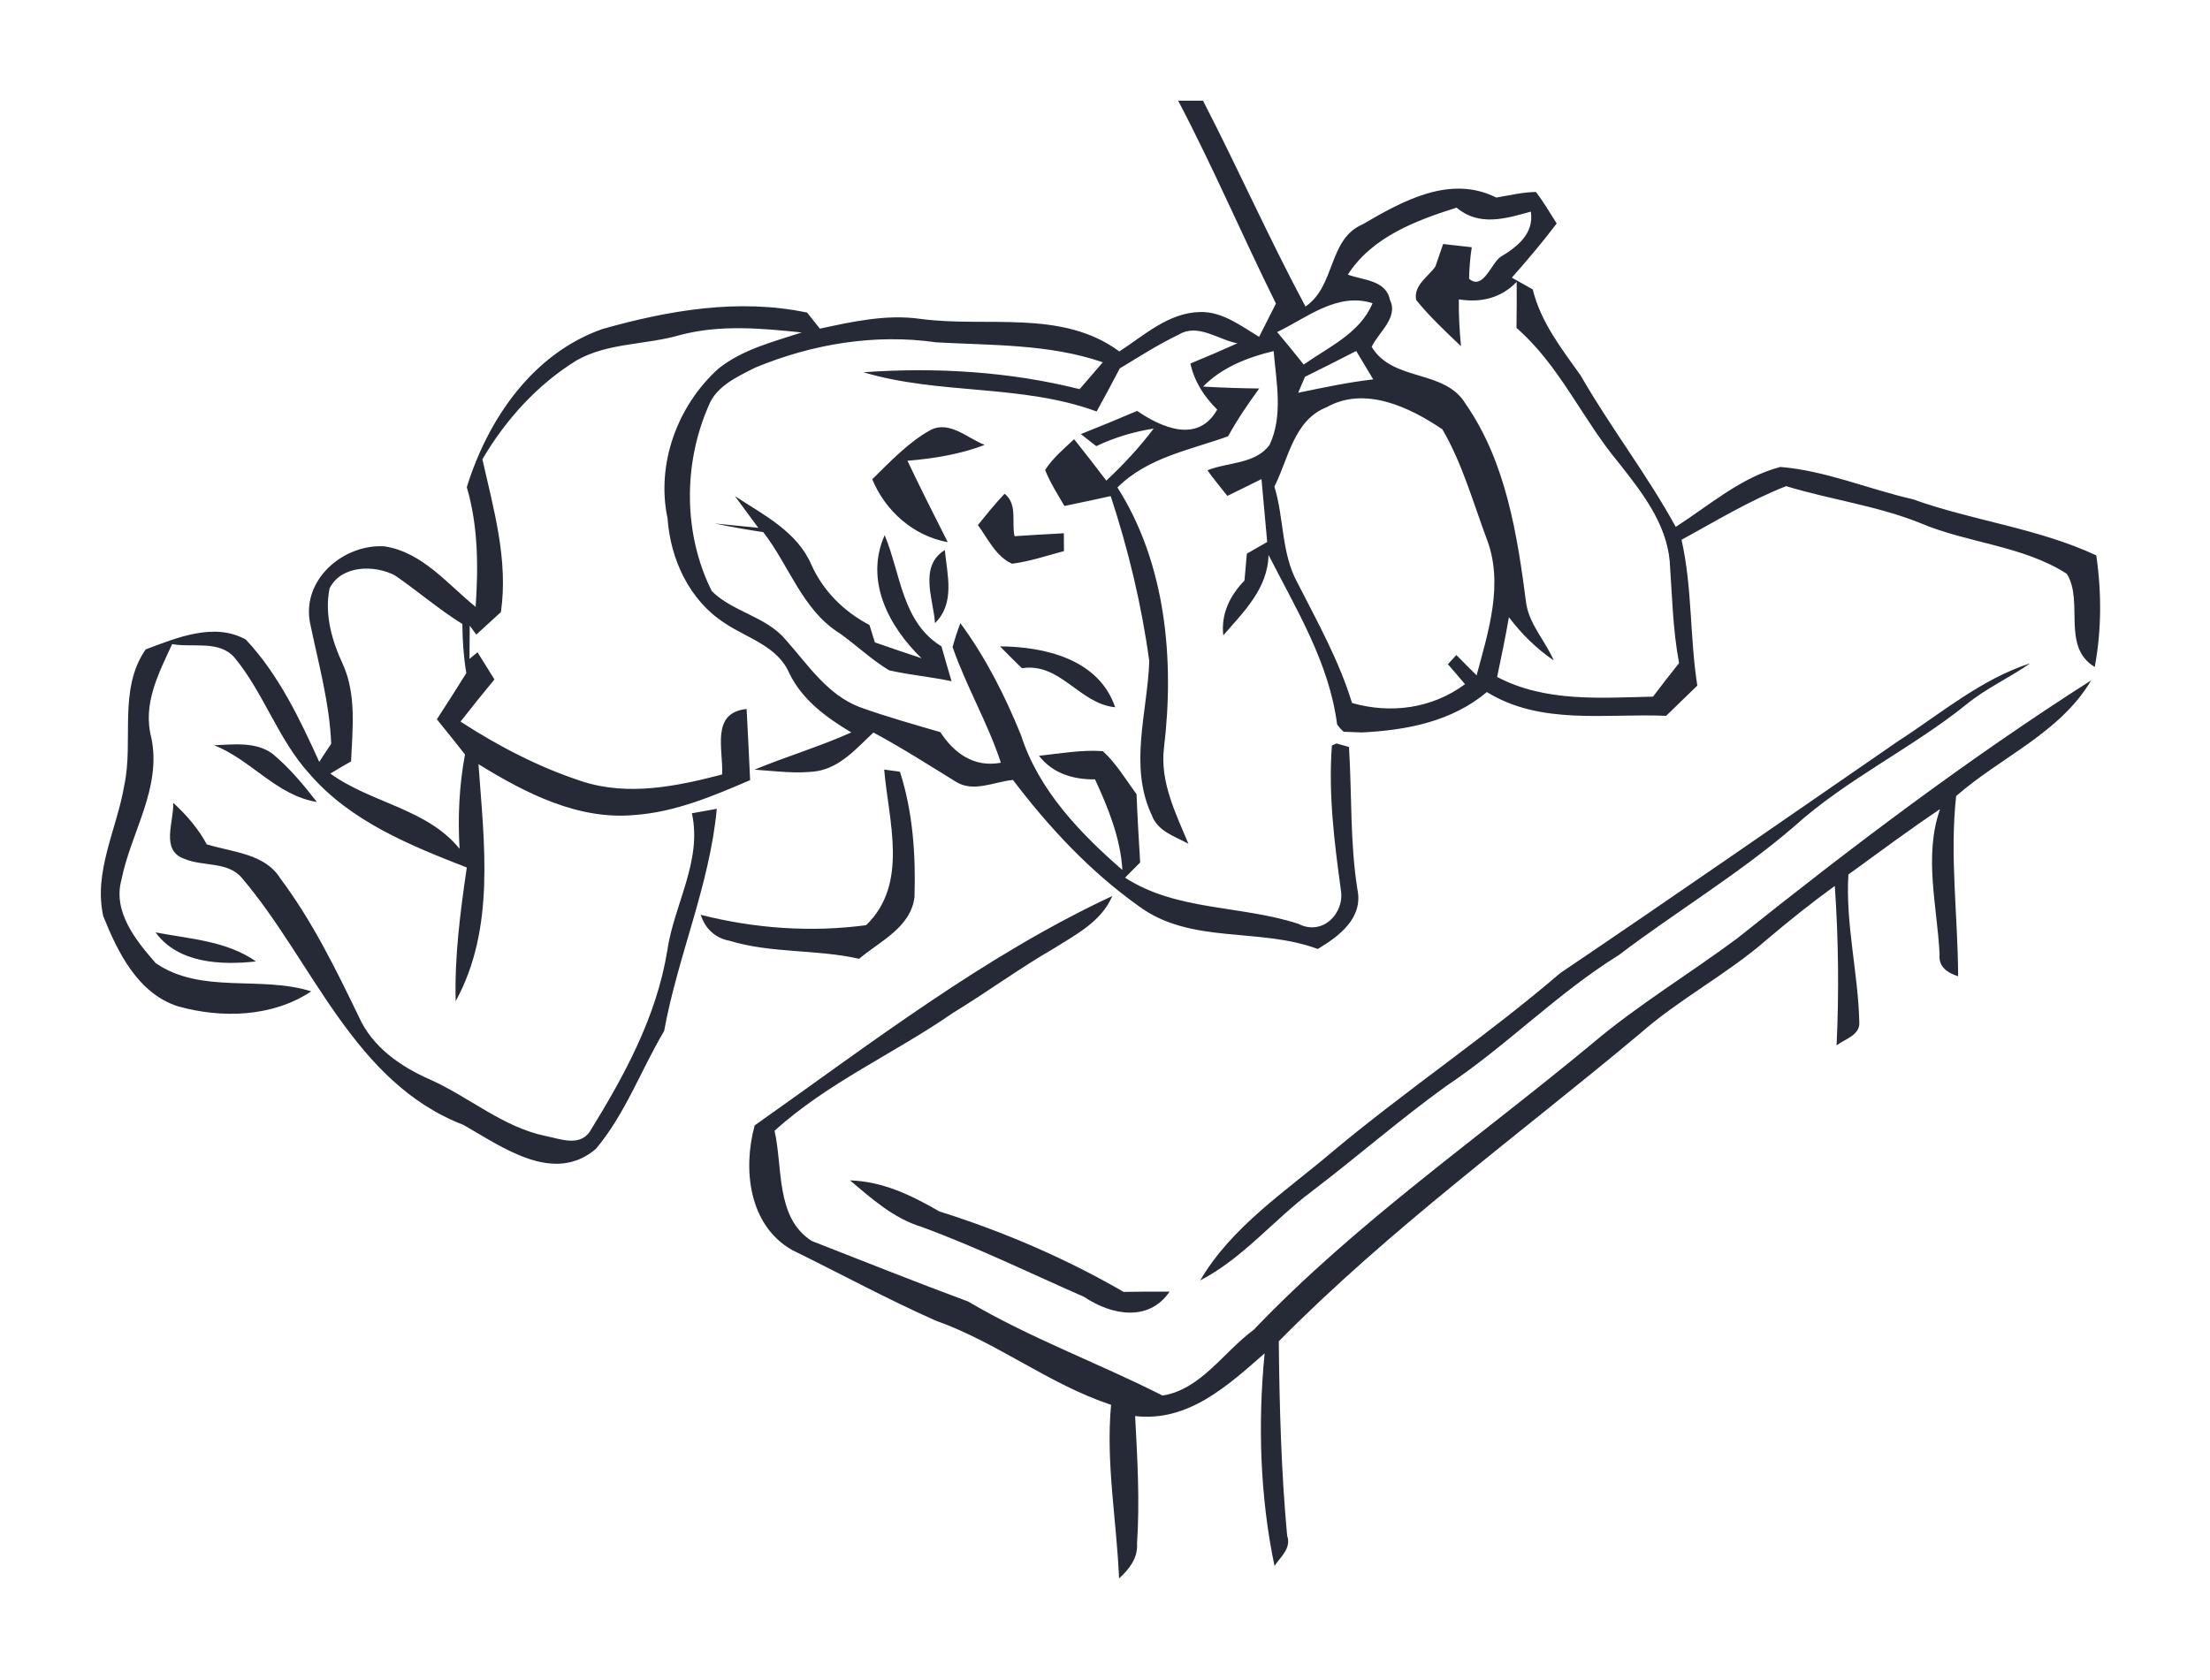
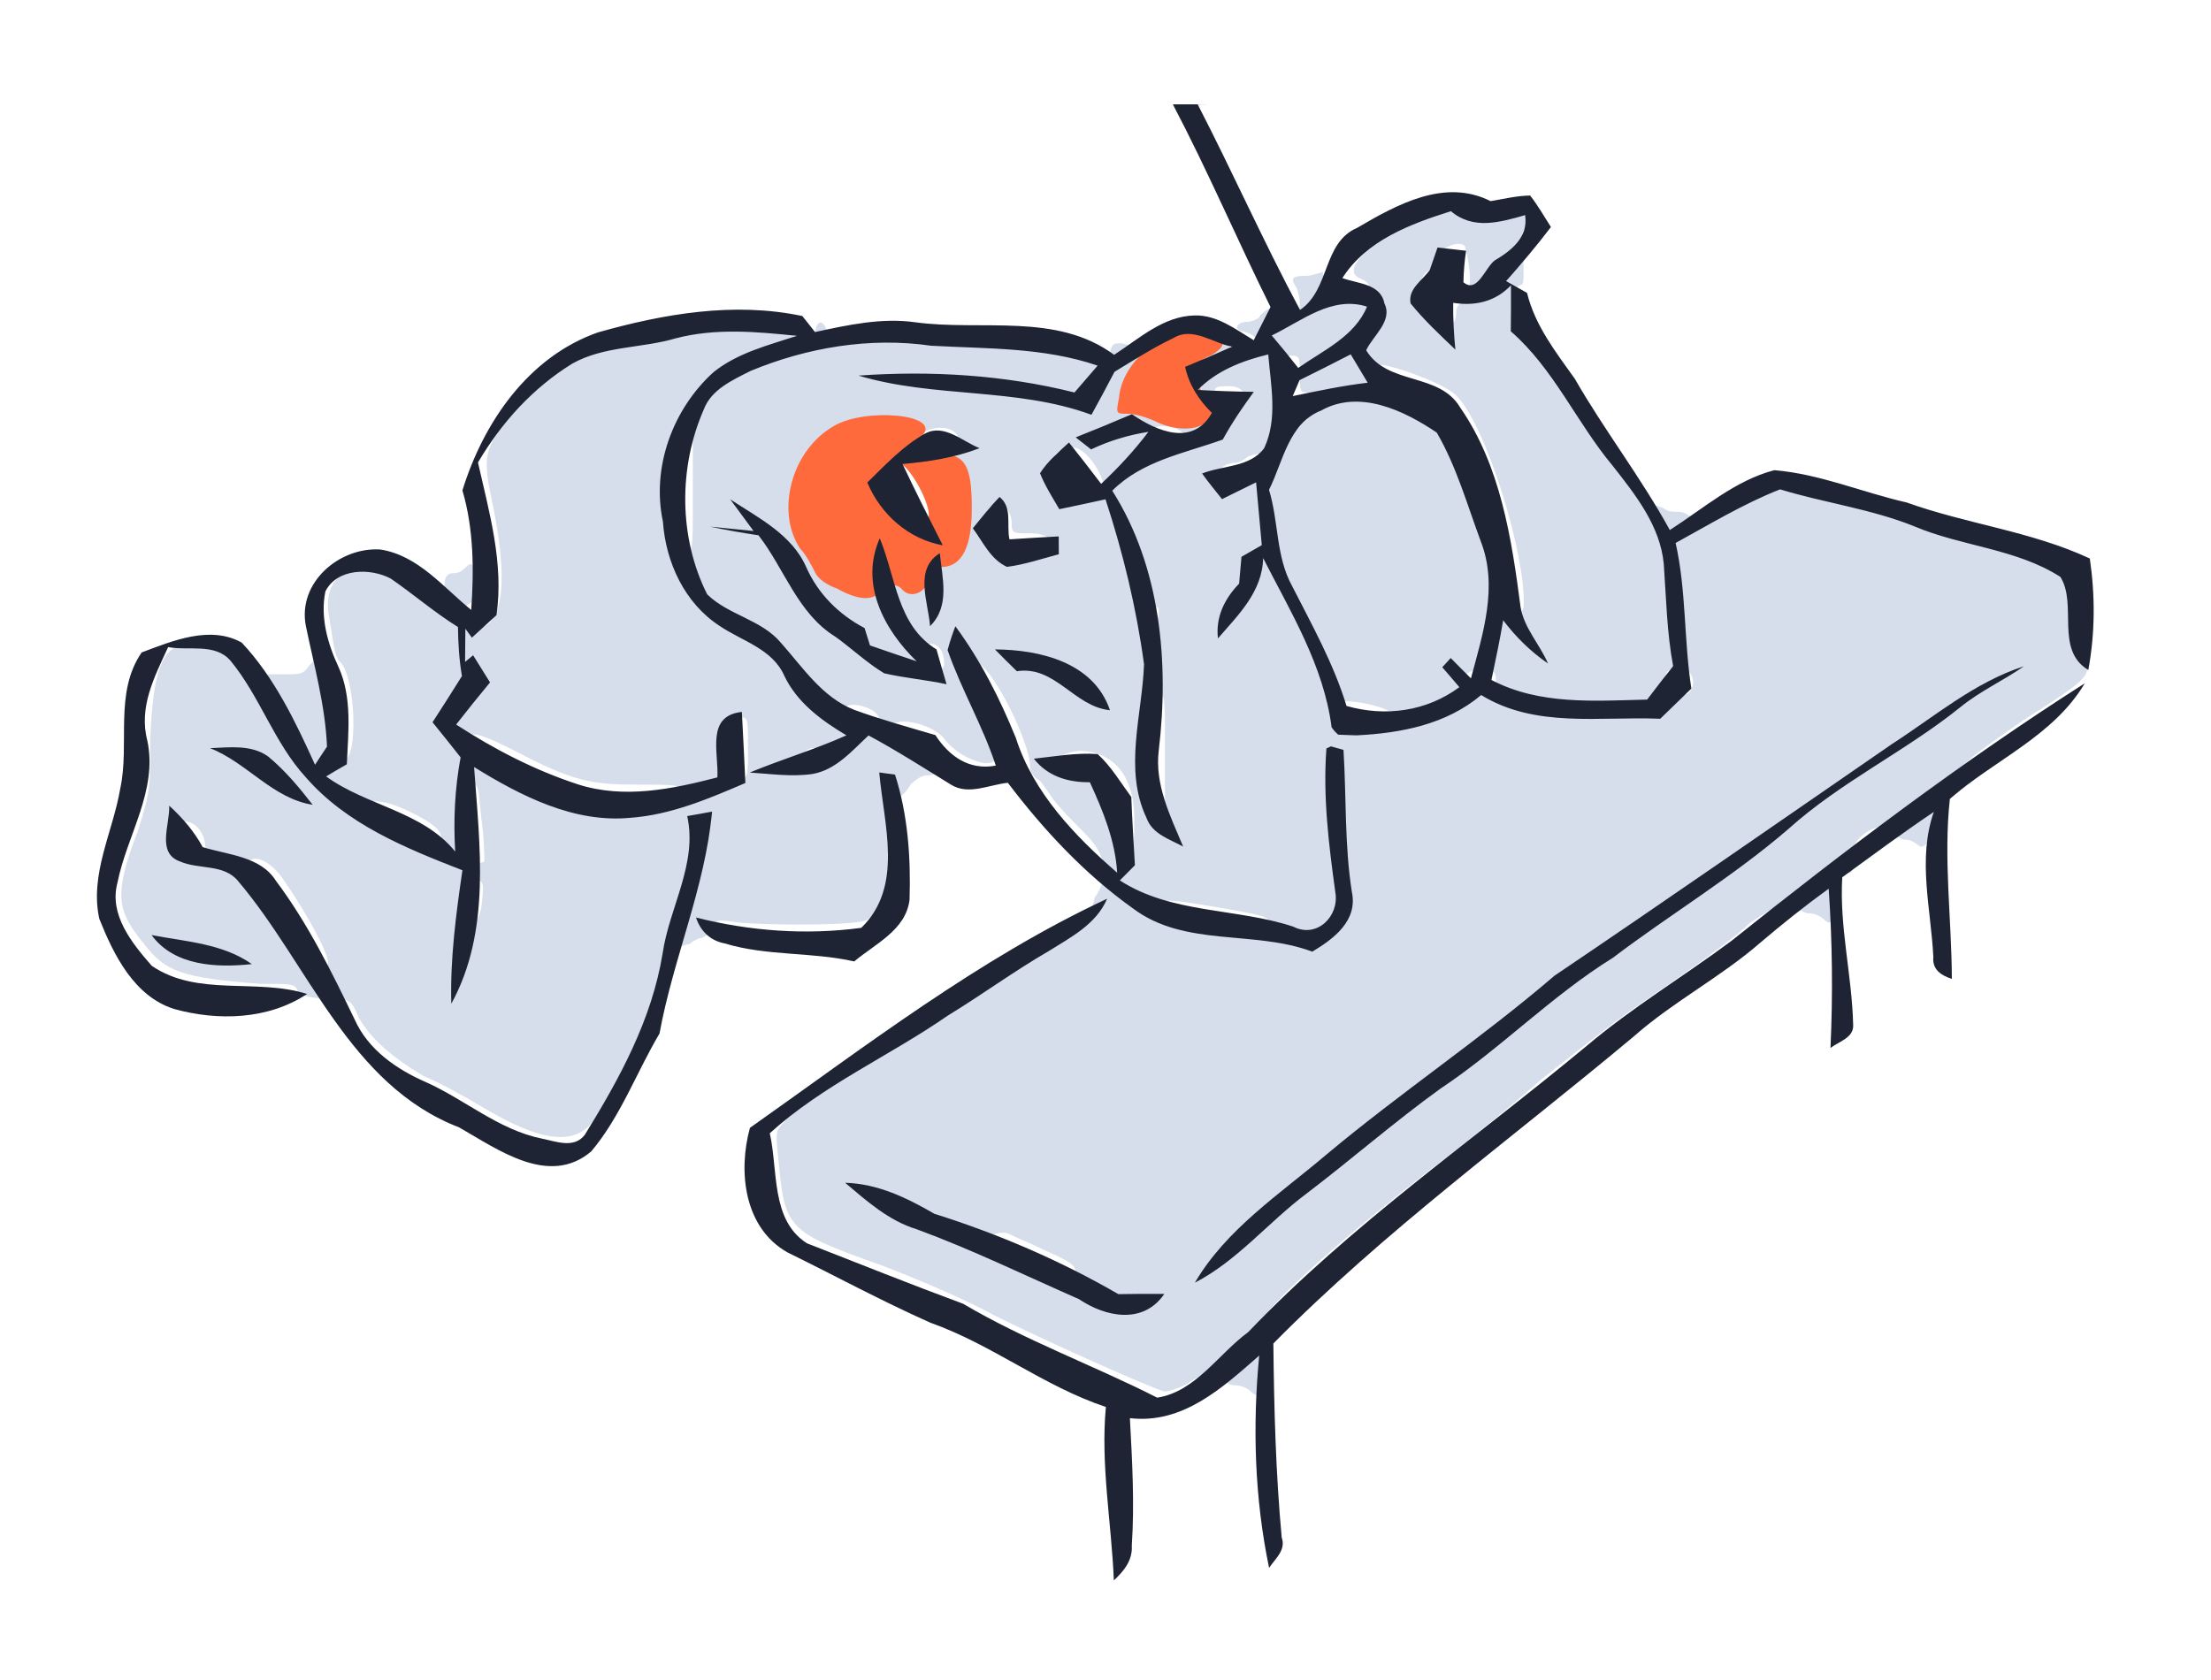
- <svg xmlns="http://www.w3.org/2000/svg" viewBox="0.6 -10.6 232.6 176.8">
-   <g fill="#252A36">
-     <path d="M124.6 0h3.52l-.9.01c3.7 7.17 6.97 14.55 10.78 21.66 3.2-2.18 2.35-7.08 6.03-8.66 4.19-2.45 9.21-5.25 14.05-2.81 1.38-.23 2.76-.57 4.17-.59.81 1.04 1.48 2.2 2.19 3.32-1.49 1.97-3.09 3.85-4.72 5.7l2.2 1.24c.85 3.46 3.02 6.22 5.04 9.06 3.13 5.45 6.99 10.43 10.01 15.94 3.54-2.27 6.87-5.23 11.01-6.31 4.78.39 9.28 2.34 13.94 3.4 6.35 2.28 13.16 3.04 19.31 5.91.57 3.9.56 7.87-.16 11.75-3.54-2.13-1.12-6.9-2.94-9.81-4.64-2.98-10.39-3.21-15.39-5.33-4.56-1.84-9.47-2.47-14.15-3.9-3.85 1.51-7.39 3.67-11.01 5.65 1.14 5.05.86 10.25 1.66 15.35-1.09 1.06-2.19 2.12-3.28 3.18-6.35-.27-13.15 1.02-18.87-2.5-3.69 3.11-8.46 4.02-13.14 4.25-.49-.02-1.45-.06-1.93-.07l-.36-.35-.33-.42c-.84-6.51-4.3-12.12-7.22-17.85-.07 3.54-2.62 6-4.76 8.47-.26-2.24.69-4.18 2.23-5.77.09-.94.17-1.89.25-2.83l2.14-1.23-.6-6.62c-.9.44-2.69 1.33-3.59 1.77-.71-.9-1.44-1.77-2.1-2.7 2.15-.86 5.05-.64 6.54-2.67 1.45-3.09.7-6.62.43-9.88-2.74.66-5.42 1.7-7.43 3.74 1.97.11 3.94.18 5.91.2-1.17 1.61-2.31 3.27-3.27 5.03-4.05 1.46-8.47 2.22-11.65 5.39 5.1 8.03 6.01 18.12 4.9 27.39-.44 3.59 1.22 6.9 2.57 10.12-1.43-.78-3.26-1.32-3.86-3.02-2.43-5.15-.45-10.84-.26-16.2-.8-5.9-2.2-11.72-4.06-17.38-1.62.36-3.25.7-4.87 1.04-.72-1.24-1.5-2.45-2.03-3.79.8-1.26 1.97-2.23 3.05-3.24 1.15 1.44 2.28 2.89 3.39 4.36 1.8-1.69 3.49-3.5 4.98-5.48-2.1.33-4.13.94-6.04 1.85-.54-.42-1.08-.85-1.62-1.27 1.99-.79 3.96-1.6 5.92-2.44 2.62 1.79 6.42 3.44 8.43-.14-1.37-1.35-2.41-2.95-2.82-4.85 1.66-.68 3.31-1.39 4.95-2.13-1.99-.35-4.15-2.14-6.16-.92-2.16 1.03-4.18 2.33-6.23 3.57-.79 1.52-1.6 3.03-2.43 4.53-7.92-2.91-16.52-1.73-24.55-4.13 7.6-.54 15.36-.08 22.76 1.78.61-.71 1.83-2.12 2.44-2.83-5.65-1.94-11.66-1.77-17.55-2.1-6.44-.93-13.05.18-19.03 2.66-1.88.96-4.12 1.94-4.92 4.05-2.68 6.11-2.65 13.51.35 19.49 2.23 2.2 5.73 2.66 7.78 5.12 2.31 2.59 4.34 5.74 7.72 7.06 2.8 1.02 5.69 1.82 8.55 2.66 1.47 2.25 3.56 3.74 6.37 3.22-1.37-4.19-3.64-8.02-5.08-12.18.23-.85.5-1.69.82-2.51 2.66 3.61 4.7 7.64 6.38 11.79 1.84 5.76 6.22 10.33 10.67 14.19-.2-3.36-1.49-6.52-2.88-9.54-2.28.03-4.44-.61-5.9-2.48 2.23-.24 4.47-.65 6.72-.49 1.43 1.3 2.41 2.99 3.55 4.53.09 2.4.24 4.79.38 7.19-.39.4-1.19 1.2-1.59 1.6 5.45 3.53 12.26 2.89 18.27 4.87 2.48 1.28 4.88-1.08 4.44-3.62-.69-5.01-1.32-10.09-.94-15.16l.48-.22c.33.09.99.28 1.32.37.31 4.99.1 10.01.88 14.96.65 3.05-1.9 4.95-4.17 6.31-6.14-2.31-13.43-.44-18.9-4.56-5.09-3.63-9.41-8.27-13.18-13.24-1.94.19-4.14 1.34-5.97.21-2.88-1.77-5.73-3.6-8.71-5.2-1.75 1.62-3.42 3.62-5.9 4.06-2.2.32-4.43-.01-6.62-.15 3.36-1.39 6.86-2.43 10.19-3.92-2.63-1.57-5.18-3.43-6.54-6.26-1.24-2.85-4.43-3.66-6.8-5.26-3.7-2.39-5.7-6.7-6-11.01-1.22-5.74 1.04-11.87 5.34-15.76 2.53-2.03 5.76-2.83 8.78-3.82-4.27-.44-8.6-.84-12.8.27-3.58 1.05-7.54.79-10.86 2.65-4.15 2.55-7.49 6.25-9.95 10.43 1.19 5.28 2.74 10.62 1.95 16.09-.65.59-1.94 1.78-2.59 2.37l-.69-.94-.03 3.5.85-.7c.45.72 1.33 2.15 1.78 2.86-1.21 1.46-2.4 2.94-3.57 4.44 4 2.6 8.3 4.83 12.85 6.31 4.83 1.55 9.92.5 14.68-.74.15-2.61-1.24-6.5 2.58-6.9.14 2.5.25 5 .37 7.49-3.88 1.67-7.86 3.36-12.12 3.67-5.96.57-11.55-2.31-16.47-5.35.59 8.33 1.8 17.29-2.4 24.95-.13-4.72.49-9.41 1.17-14.07-5.98-2.33-12.23-4.86-16.53-9.83-3.32-3.63-4.8-8.49-7.91-12.26-1.62-1.88-4.41-1.03-6.57-1.43-1.44 3.11-3.13 6.33-2.19 9.87 1.1 5.29-2.15 9.94-3.15 14.95-.92 3.38 1.53 6.39 3.61 8.77 4.82 3.3 11.05 1.28 16.37 2.97-4.11 2.72-9.4 2.86-14.02 1.58-4.21-1.35-6.34-5.67-7.87-9.49-1.05-4.69 1.43-9.18 2.2-13.73 1.03-4.74-.67-10.11 2.26-14.36 3.26-1.22 7.2-2.89 10.54-1.04 3.44 3.66 5.67 8.34 7.73 12.88.41-.64.84-1.28 1.26-1.91-.18-4.34-1.36-8.51-2.23-12.73-.89-4.57 3.54-8.33 7.85-8.05 3.99.62 6.62 3.98 9.58 6.37.29-4.21.27-8.52-.93-12.6 2.22-7.17 6.94-14.07 14.27-16.65 6.96-1.97 14.36-3.25 21.55-1.73.34.42 1.01 1.27 1.34 1.69 3.47-.75 7-1.53 10.57-1.03 6.97.95 14.87-1.06 20.95 3.43 2.62-1.7 5.19-4.09 8.5-4.15 2.35-.06 4.29 1.46 6.21 2.61.59-1.17 1.18-2.33 1.77-3.5C131.38 14.28 128.28 7 124.6 0m17.86 18.31c1.56.59 4.04.57 4.43 2.67.92 1.85-1.22 3.42-1.92 4.94 2.25 3.73 7.71 2.3 9.91 6.04 4.24 6.11 5.42 13.79 6.36 21.03.37 2.21 2.02 3.92 2.89 5.94-1.82-1.24-3.39-2.79-4.72-4.55-.36 2.1-.8 4.2-1.24 6.29 5.08 2.67 10.87 2.2 16.41 2.07.9-1.19 1.81-2.37 2.74-3.53-.67-3.56-.73-7.19-.99-10.79-.38-3.99-2.98-7.27-5.37-10.31-3.82-4.57-6.2-10.23-10.75-14.19.02-1.62.03-3.23.02-4.85-1.65 1.74-3.79 2.21-6.09 1.85-.02 1.66.07 3.29.23 4.93-1.64-1.56-3.3-3.11-4.72-4.87-.3-1.54 1.26-2.43 2.02-3.52.21-.6.61-1.78.82-2.37 1 .11 2 .22 3.01.34-.17 1.1-.26 2.21-.28 3.32 1.46 1.25 2.31-1.59 3.3-2.3 1.75-1.04 3.56-2.45 3.2-4.77-2.68.75-5.45 1.58-7.82-.42-4.29 1.36-8.89 3.08-11.44 7.05m-7.44 6.05c.95 1.12 1.88 2.26 2.79 3.42 2.63-1.85 5.95-3.31 7.25-6.46-3.72-1.18-6.9 1.53-10.04 3.04m2.93 4.71l-.72 1.68c2.62-.54 5.24-1.1 7.9-1.41-.6-.99-1.2-1.99-1.79-2.99-1.79.92-3.58 1.83-5.39 2.72m2.28 3.2c-3.46 1.36-4.01 5.4-5.5 8.36 1.03 3.34.71 7.03 2.44 10.15 2.1 4.12 4.37 8.18 5.73 12.63 4.08 1.17 8.44.58 11.89-1.98-.59-.71-1.2-1.4-1.8-2.1l.89-.97c.7.71 1.41 1.43 2.13 2.14 1.25-4.66 2.9-9.71 1.03-14.46-1.43-3.85-2.55-7.87-4.63-11.44-3.44-2.33-8.16-4.59-12.18-2.33M35.29 51.34c-.56 2.72.24 5.52 1.39 7.98 1.45 3.2 1.02 6.83.87 10.24-.73.41-1.46.84-2.18 1.28 4.28 3.11 10.17 3.68 13.6 7.92-.2-3.32-.04-6.66.57-9.93-.97-1.25-1.97-2.47-2.96-3.7 1.05-1.61 2.08-3.24 3.1-4.87-.29-1.71-.4-3.44-.42-5.17-2.48-1.54-4.69-3.46-7.09-5.11-2.14-1.13-5.65-1.1-6.88 1.36z" />
-     <path d="M98.52 34.68c1.99-1.04 3.9.85 5.71 1.56-2.6 1-5.36 1.43-8.12 1.67 1.36 2.88 2.8 5.72 4.24 8.57-3.63-.67-6.54-3.26-7.95-6.62 1.9-1.86 3.77-3.87 6.12-5.18zM77.95 41.63c2.99 1.97 6.53 3.72 8.03 7.19 1.25 2.8 3.43 4.96 6.13 6.38.14.46.43 1.37.57 1.83 1.63.58 3.27 1.12 4.91 1.67-3.44-3.34-6.01-8.16-3.88-12.96 1.7 4.07 1.82 9.17 5.98 11.71.34 1.23.7 2.45 1.06 3.67-2.18-.47-4.4-.65-6.57-1.15-1.84-1.11-3.41-2.61-5.15-3.86-3.97-2.44-5.36-7.17-8.1-10.69-1.71-.25-3.41-.55-5.1-.91 1.14.11 3.44.35 4.58.46-.61-.83-1.85-2.51-2.46-3.34zM103.52 44.68c.91-1.12 1.81-2.25 2.81-3.3 1.39 1.09.72 3 1.05 4.47 1.73-.11 3.46-.22 5.19-.31.01.47.01 1.41.01 1.88-1.81.48-3.6 1.09-5.46 1.33-1.73-.78-2.53-2.63-3.6-4.07zM99.01 55c-.17-2.5-1.73-5.99 1.03-7.69.26 2.63 1.1 5.59-1.03 7.69zM105.85 57.45c4.74.03 10.41 1.36 12.12 6.41-3.78-.37-5.77-4.74-9.81-4.11-.78-.76-1.55-1.52-2.31-2.3zM200.37 67.43c4.52-2.92 8.72-6.52 13.91-8.2-2.17 1.52-4.61 2.61-6.67 4.29-5.79 4.67-12.63 7.88-18.17 12.88-5.8 5-12.39 8.94-18.48 13.56-6.49 4.03-11.84 9.58-18.18 13.8-4.85 3.5-9.35 7.44-14.11 11.06-4.02 3.01-7.24 7.04-11.75 9.38 3.31-5.65 8.93-9.32 13.82-13.47 7.83-6.56 16.33-12.24 24.08-18.89 11.92-8.05 23.71-16.25 35.55-24.41z" />
-     <path d="M183.44 88.19c12.01-9.6 24.29-18.9 37.26-27.17-3.3 5.57-9.52 8.07-14.22 12.19-.69 6.33.19 12.64.21 18.97-1.13-.36-2.08-.99-1.95-2.3-.25-5.09-1.69-10.34.05-15.3-3.29 2.21-6.46 4.57-9.65 6.89-.31 5.23 1.03 10.35 1.15 15.55.09 1.38-1.54 1.77-2.39 2.44.26-5.6.2-11.2-.19-16.79-2.48 1.8-4.87 3.71-7.2 5.69-4.18 3.64-9.16 6.2-13.32 9.87-12.76 10.68-26.29 20.51-38 32.38.07 6.82.25 13.66.88 20.46.47 1.32-.69 2.23-1.33 3.19-1.53-7.32-1.76-14.95-1.04-22.38-3.87 3.39-8.04 7.25-13.63 6.6.24 4.47.5 8.97.2 13.44.1 1.54-.84 2.69-1.89 3.66-.25-6.09-1.41-12.18-.84-18.28-6.54-2.17-12-6.58-18.47-8.87-5.13-2.28-10.07-4.96-15.1-7.43-4.56-2.59-5.21-8.5-3.94-13.12 12.16-8.58 24.09-17.82 37.64-24.15-1.15 2.7-3.83 4.06-6.17 5.53-3.63 2.1-7.01 4.59-10.59 6.77-6.17 4.28-13.18 7.33-18.79 12.42.89 3.87.08 9.16 3.92 11.6 5.47 2.14 10.94 4.33 16.45 6.37 6.55 3.87 13.7 6.47 20.46 9.9 4.03-.62 6.45-4.61 9.59-6.91 10.8-11.31 23.7-20.22 35.67-30.17 4.8-4.06 10.2-7.31 15.23-11.05zM23.13 67.86c2.05-.08 4.33-.4 6.12.87 1.79 1.48 3.28 3.27 4.7 5.1-4.24-.67-6.92-4.45-10.82-5.97zM93.66 70.42c.41.05 1.24.17 1.66.23 1.36 4.24 1.67 8.74 1.53 13.18-.38 3.21-3.63 4.65-5.83 6.51-4.5-1.02-9.22-.55-13.65-1.9-1.48-.27-2.56-1.28-3.02-2.73 5.67 1.44 11.6 1.87 17.41 1.09 4.51-4.36 2.36-10.94 1.9-16.38zM18.83 73.92c1.39 1.27 2.63 2.7 3.53 4.37 2.67.83 6.11.96 7.73 3.57 3.38 4.51 5.85 9.56 8.29 14.61 1.42 3.18 4.42 5.25 7.52 6.6 4.11 1.84 7.63 5 12.14 5.93 1.49.29 3.45 1.12 4.59-.39 3.66-5.92 7.07-12.15 8.2-19.13.71-4.85 3.7-9.46 2.59-14.46.66-.11 1.97-.35 2.62-.47-.74 8.02-4.1 15.49-5.54 23.39-2.43 4.1-4.1 8.75-7.19 12.42-4.45 3.78-9.85-.21-13.93-2.53-11.57-4.46-15.8-17.13-23.28-25.95-1.48-1.84-4.13-1.21-6.11-2.07-2.54-.89-1.06-3.93-1.16-5.89zM16.97 87.56c3.59.69 7.49.89 10.57 3.06-3.69.4-8.18.21-10.57-3.06z" />
-     <path d="M90.06 113.67c3.45.1 6.49 1.58 9.41 3.27 6.74 2.12 13.27 4.93 19.39 8.47 1.61-.03 3.22-.04 4.84-.03-2.2 3.24-6.16 2.47-8.99.56-5.69-2.5-11.28-5.23-17.13-7.38-2.94-.9-5.23-2.96-7.52-4.89z" />
+ <svg xmlns="http://www.w3.org/2000/svg" viewBox="1 -11 233 177" class="ekd">
+   <g transform="translate(1 -11) scale(0.32306)">
+     <path class="b" fill="#D5DEEA" d="M408 454C407 453 405 452 403 452C401 452 400 451 399 450C397 447 394 447 388 451C385 453 381 454 380 454C378 454 342 438 324 429C317 425 301 418 288 413C257 402 256 401 254 379C253 370 253 369 255 367C258 363 269 355 286 345C295 340 311 330 322 323C332 316 344 308 348 306C355 301 356 300 356 298C356 296 357 294 357 293C362 286 361 279 354 272C350 268 345 263 343 260C341 257 339 254 338 254C337 253 336 252 336 250C336 242 323 216 318 216C314 216 314 220 320 233C326 248 326 249 321 249C316 248 311 245 308 241C304 236 291 233 290 238C290 241 291 242 299 247C306 251 307 253 302 253C301 253 299 254 297 256C296 258 294 260 293 260C291 260 290 261 290 274C290 288 288 296 283 300C281 302 252 302 241 301C234 300 234 300 233 302C232 304 231 305 229 306C228 306 226 307 225 308C224 308 222 309 221 309C218 309 218 310 215 318C212 333 203 352 194 365C188 374 177 373 157 361C152 358 143 353 138 351C128 345 121 339 117 332C115 327 114 326 110 326C103 326 97 325 97 323C96 321 95 321 85 321C59 319 54 317 47 308C38 297 37 292 45 271C49 258 49 258 49 241C50 218 53 211 61 210C70 210 74 211 78 217C81 221 86 223 87 220C88 220 90 220 93 220C98 220 99 220 101 217C105 213 104 211 107 236C109 248 109 248 112 248C117 248 116 221 111 216C109 214 109 211 107 199C106 185 119 181 134 191C141 196 144 196 145 191C145 188 146 187 148 187C150 187 151 186 152 185C154 183 155 184 155 190C155 195 155 196 153 197C150 199 151 204 154 205C164 206 166 191 161 166C157 147 157 146 173 129C186 117 191 115 212 111C239 106 258 106 260 111C262 115 266 114 266 109C266 104 269 104 270 109C271 112 271 112 282 111C296 111 335 113 344 115C361 118 361 118 362 115C363 112 363 112 366 112C373 114 374 114 380 111C388 107 400 108 401 113C402 117 410 117 410 113C410 110 409 109 405 108C402 107 404 105 407 105C408 105 411 104 411 103C414 100 415 100 415 103C416 105 417 105 420 105C424 104 425 100 423 94C421 91 421 90 426 90C428 90 430 89 431 89C431 88 432 89 432 92C432 98 432 98 439 98C447 98 449 93 444 91C436 88 449 77 467 71C474 68 474 68 477 70C480 71 482 71 490 71C500 70 500 70 497 75C496 78 496 80 497 86C497 92 497 93 496 93C491 95 493 106 499 112C502 115 509 124 514 132C529 154 537 164 540 165C541 165 543 166 543 166C544 167 546 167 548 167C549 167 551 168 552 169C554 171 557 170 569 164C574 161 580 159 582 159C585 159 620 168 628 171C632 173 640 175 647 177C671 183 675 186 676 201C676 208 677 211 679 214C683 220 682 221 660 235C640 249 640 249 640 253C640 258 639 260 637 258C635 255 630 256 629 259C629 261 629 263 630 263C633 267 629 278 626 276C625 275 623 274 622 274C620 274 619 273 618 272C615 266 603 273 604 280C605 284 604 286 602 284C600 281 596 282 595 285C595 287 596 288 596 289C597 290 598 292 598 296C598 301 597 302 595 300C594 299 592 298 590 298C589 298 587 297 586 296C584 293 580 295 571 301C567 305 556 313 546 320C527 333 527 333 503 352C494 360 478 373 466 382C419 419 401 438 410 441C412 442 412 442 412 445C411 447 411 450 411 452C411 455 410 456 408 454ZM351 416C351 413 350 412 341 408C337 406 332 404 330 403C325 400 318 406 324 409C341 418 350 421 351 416ZM107 314C107 310 97 293 91 285C82 275 76 282 84 293C87 296 91 302 94 306C101 317 101 317 104 317C106 317 107 316 107 314ZM414 302C414 299 414 299 397 296C379 293 378 293 378 297C379 304 414 308 414 302ZM157 296C158 288 158 287 154 287C151 288 149 296 150 301C152 305 156 302 157 296ZM158 281C158 280 158 274 157 267C156 256 156 256 154 256C150 256 150 256 150 267C150 274 150 280 150 281C151 282 157 282 158 281ZM67 277C67 272 64 268 60 268C56 269 55 275 58 278C60 281 66 280 67 277ZM144 274C144 271 142 269 134 265C118 257 113 264 128 272C139 278 143 278 144 274ZM370 267C370 253 363 245 352 245C342 246 342 252 352 254C358 254 358 255 365 275C365 276 366 276 368 276C370 276 370 276 370 267ZM232 268C232 266 232 266 230 266C226 266 225 268 226 271C228 274 232 272 232 268ZM211 265C221 263 222 263 222 259C222 256 222 256 208 256C193 256 187 255 168 245C154 238 152 238 152 244C152 248 152 249 154 249C155 249 159 251 163 253C182 264 196 267 211 265ZM380 260C380 257 380 249 380 240C380 226 380 226 376 226C373 226 372 228 372 246C372 260 373 264 378 264C380 264 380 263 380 260ZM244 244C244 234 244 234 241 234C236 234 235 236 235 246C235 255 235 255 240 255C244 254 244 254 244 244ZM268 248C268 245 268 244 266 244C262 244 261 247 262 250C264 253 268 251 268 248ZM285 239C288 237 288 233 283 231C278 229 275 230 274 233C273 238 280 242 285 239ZM456 235C456 231 441 228 437 229C435 230 434 235 436 237C439 240 456 238 456 235ZM551 226C555 221 549 215 544 219C543 220 542 225 544 226C545 228 550 227 551 226ZM488 222C488 218 485 217 480 219C477 220 476 224 478 225C480 228 488 225 488 222ZM158 221C158 217 153 216 152 220C152 224 153 225 156 225C158 225 158 224 158 221ZM308 217C308 212 306 210 303 210C299 211 298 215 299 219C301 222 307 220 308 217ZM378 200C378 198 378 198 376 198C372 198 371 200 372 203C374 206 378 204 378 200ZM497 198C498 182 485 139 475 129C471 125 454 119 450 119C445 120 447 129 452 131C467 136 470 139 475 151C484 171 486 181 487 191C487 196 487 201 487 201C487 204 497 201 497 198ZM341 181C346 178 343 174 336 174C330 174 330 174 330 170C329 162 321 163 321 171C321 180 332 186 341 181ZM226 164C226 155 226 146 226 144C227 137 221 138 219 144C215 156 218 180 223 180C226 180 226 180 226 164ZM303 168C303 163 296 151 293 151C289 151 286 154 286 158C286 166 302 176 303 168ZM359 162C363 159 355 146 350 146C343 146 340 153 344 160C346 164 354 165 359 162ZM408 158C409 157 411 156 413 156C416 156 416 155 416 152C416 148 412 147 407 149C406 150 404 151 403 151C398 151 395 156 398 158C399 160 406 159 408 158ZM310 148C313 147 313 146 313 144C312 137 299 139 299 145C299 149 304 150 310 148ZM384 148C390 145 387 139 379 139C375 139 371 145 374 148C375 149 380 149 384 148ZM425 138C430 134 430 129 426 128C424 128 424 127 424 122C424 116 424 116 420 116C416 116 416 116 416 128C416 144 418 146 425 138ZM404 135C408 130 406 126 401 126C396 126 396 126 396 131C396 139 400 141 404 135ZM475 102C475 100 476 99 478 98C480 97 480 88 478 81C478 78 470 80 469 84C468 85 467 88 465 89C460 95 464 106 471 106C474 106 475 105 475 102ZM492 90C492 87 492 86 490 86C486 86 485 89 486 92C488 95 492 93 492 90Z" />
+     <path class="m m-triceps" fill="#FF6A3D" d="M273 192C270 191 267 189 266 187C265 185 263 181 261 179C253 167 258 147 272 139C282 133 307 135 301 142C297 146 299 148 306 148C315 148 317 152 317 166C317 178 314 185 307 185C304 185 303 186 303 188C303 193 297 196 294 192C292 190 288 191 287 193C285 196 280 196 273 192ZM303 168C303 163 296 151 293 151C289 151 286 154 286 158C286 166 302 176 303 168ZM378 138C374 136 370 135 368 135C364 135 364 135 365 130C366 116 384 104 396 109C400 111 400 113 395 116C389 118 388 123 393 129C400 137 390 143 378 138Z" />
+   </g>
+   <g class="l">
+     <g fill="#1E2433">
+       <path d="M124.6 0h3.52l-.9.01c3.7 7.17 6.97 14.55 10.78 21.66 3.2-2.18 2.35-7.08 6.03-8.66 4.19-2.45 9.21-5.25 14.05-2.81 1.38-.23 2.76-.57 4.17-.59.81 1.04 1.48 2.2 2.19 3.32-1.49 1.97-3.09 3.85-4.72 5.7l2.2 1.24c.85 3.46 3.02 6.22 5.04 9.06 3.13 5.45 6.99 10.43 10.01 15.94 3.54-2.27 6.87-5.23 11.01-6.31 4.78.39 9.28 2.34 13.94 3.4 6.35 2.28 13.16 3.04 19.31 5.91.57 3.9.56 7.87-.16 11.75-3.54-2.13-1.12-6.9-2.94-9.81-4.64-2.98-10.39-3.21-15.39-5.33-4.56-1.84-9.47-2.47-14.15-3.9-3.85 1.51-7.39 3.67-11.01 5.65 1.14 5.05.86 10.25 1.66 15.35-1.09 1.06-2.19 2.12-3.28 3.18-6.35-.27-13.15 1.02-18.87-2.5-3.69 3.11-8.46 4.02-13.14 4.25-.49-.02-1.45-.06-1.93-.07l-.36-.35-.33-.42c-.84-6.51-4.3-12.12-7.22-17.85-.07 3.54-2.62 6-4.76 8.47-.26-2.24.69-4.18 2.23-5.77.09-.94.17-1.89.25-2.83l2.14-1.23-.6-6.62c-.9.44-2.69 1.33-3.59 1.77-.71-.9-1.44-1.77-2.1-2.7 2.15-.86 5.05-.64 6.54-2.67 1.45-3.09.7-6.62.43-9.88-2.74.66-5.42 1.7-7.43 3.74 1.97.11 3.94.18 5.91.2-1.17 1.61-2.31 3.27-3.27 5.03-4.05 1.46-8.47 2.22-11.65 5.39 5.1 8.03 6.01 18.12 4.9 27.39-.44 3.59 1.22 6.9 2.57 10.12-1.43-.78-3.26-1.32-3.86-3.02-2.43-5.15-.45-10.84-.26-16.2-.8-5.9-2.2-11.72-4.06-17.38-1.62.36-3.25.7-4.87 1.04-.72-1.24-1.5-2.45-2.03-3.79.8-1.26 1.97-2.23 3.05-3.24 1.15 1.44 2.28 2.89 3.39 4.36 1.8-1.69 3.49-3.5 4.98-5.48-2.1.33-4.13.94-6.04 1.85-.54-.42-1.08-.85-1.62-1.27 1.99-.79 3.96-1.6 5.92-2.44 2.62 1.79 6.42 3.44 8.43-.14-1.37-1.35-2.41-2.95-2.82-4.85 1.66-.68 3.31-1.39 4.95-2.13-1.99-.35-4.15-2.14-6.16-.92-2.16 1.03-4.18 2.33-6.23 3.57-.79 1.52-1.6 3.03-2.43 4.53-7.92-2.91-16.52-1.73-24.55-4.13 7.6-.54 15.36-.08 22.76 1.78.61-.71 1.83-2.12 2.44-2.83-5.65-1.94-11.66-1.77-17.55-2.1-6.44-.93-13.05.18-19.03 2.66-1.88.96-4.12 1.94-4.92 4.05-2.68 6.11-2.65 13.51.35 19.49 2.23 2.2 5.73 2.66 7.78 5.12 2.31 2.59 4.34 5.74 7.72 7.06 2.8 1.02 5.69 1.82 8.55 2.66 1.47 2.25 3.56 3.74 6.37 3.22-1.37-4.19-3.64-8.02-5.08-12.18.23-.85.5-1.69.82-2.51 2.66 3.61 4.7 7.64 6.38 11.79 1.84 5.76 6.22 10.33 10.67 14.19-.2-3.36-1.49-6.52-2.88-9.54-2.28.03-4.44-.61-5.9-2.48 2.23-.24 4.47-.65 6.72-.49 1.43 1.3 2.41 2.99 3.55 4.53.09 2.4.24 4.79.38 7.19-.39.4-1.19 1.2-1.59 1.6 5.45 3.53 12.26 2.89 18.27 4.87 2.48 1.28 4.88-1.08 4.44-3.62-.69-5.01-1.32-10.09-.94-15.16l.48-.22c.33.09.99.28 1.32.37.31 4.99.1 10.01.88 14.96.65 3.05-1.9 4.95-4.17 6.31-6.14-2.31-13.43-.44-18.9-4.56-5.09-3.63-9.41-8.27-13.18-13.24-1.94.19-4.14 1.34-5.97.21-2.88-1.77-5.73-3.6-8.71-5.2-1.75 1.62-3.42 3.62-5.9 4.06-2.2.32-4.43-.01-6.62-.15 3.36-1.39 6.86-2.43 10.19-3.92-2.63-1.57-5.18-3.43-6.54-6.26-1.24-2.85-4.43-3.66-6.8-5.26-3.7-2.39-5.7-6.7-6-11.01-1.22-5.74 1.04-11.87 5.34-15.76 2.53-2.03 5.76-2.83 8.78-3.82-4.27-.44-8.6-.84-12.8.27-3.58 1.05-7.54.79-10.86 2.65-4.15 2.55-7.49 6.25-9.95 10.43 1.19 5.28 2.74 10.62 1.95 16.09-.65.59-1.94 1.78-2.59 2.37l-.69-.94-.03 3.5.85-.7c.45.72 1.33 2.15 1.78 2.86-1.21 1.46-2.4 2.94-3.57 4.44 4 2.6 8.3 4.83 12.85 6.31 4.83 1.55 9.92.5 14.68-.74.15-2.61-1.24-6.5 2.58-6.9.14 2.5.25 5 .37 7.49-3.88 1.67-7.86 3.36-12.12 3.67-5.96.57-11.55-2.31-16.47-5.35.59 8.33 1.8 17.29-2.4 24.95-.13-4.72.49-9.41 1.17-14.07-5.98-2.33-12.23-4.86-16.53-9.83-3.32-3.63-4.8-8.49-7.91-12.26-1.62-1.88-4.41-1.03-6.57-1.43-1.44 3.11-3.13 6.33-2.19 9.87 1.1 5.29-2.15 9.94-3.15 14.95-.92 3.38 1.53 6.39 3.61 8.77 4.82 3.3 11.05 1.28 16.37 2.97-4.11 2.72-9.4 2.86-14.02 1.58-4.21-1.35-6.34-5.67-7.87-9.49-1.05-4.69 1.43-9.18 2.2-13.73 1.03-4.74-.67-10.11 2.26-14.36 3.26-1.22 7.2-2.89 10.54-1.04 3.44 3.66 5.67 8.34 7.73 12.88.41-.64.84-1.28 1.26-1.91-.18-4.34-1.36-8.51-2.23-12.73-.89-4.57 3.54-8.33 7.85-8.05 3.99.62 6.62 3.98 9.58 6.37.29-4.21.27-8.52-.93-12.6 2.22-7.17 6.94-14.07 14.27-16.65 6.96-1.97 14.36-3.25 21.55-1.73.34.42 1.01 1.27 1.34 1.69 3.47-.75 7-1.53 10.57-1.03 6.97.95 14.87-1.06 20.95 3.43 2.62-1.7 5.19-4.09 8.5-4.15 2.35-.06 4.29 1.46 6.21 2.61.59-1.17 1.18-2.33 1.77-3.5C131.38 14.28 128.28 7 124.6 0m17.86 18.31c1.56.59 4.04.57 4.43 2.67.92 1.85-1.22 3.42-1.92 4.94 2.25 3.73 7.71 2.3 9.91 6.04 4.24 6.11 5.42 13.79 6.36 21.03.37 2.21 2.02 3.92 2.89 5.94-1.82-1.24-3.39-2.79-4.72-4.55-.36 2.1-.8 4.2-1.24 6.29 5.08 2.67 10.87 2.2 16.41 2.07.9-1.19 1.81-2.37 2.74-3.53-.67-3.56-.73-7.19-.99-10.79-.38-3.99-2.98-7.27-5.37-10.31-3.82-4.57-6.2-10.23-10.75-14.19.02-1.62.03-3.23.02-4.85-1.65 1.74-3.79 2.21-6.09 1.85-.02 1.66.07 3.29.23 4.93-1.64-1.56-3.3-3.11-4.72-4.87-.3-1.54 1.26-2.43 2.02-3.52.21-.6.61-1.78.82-2.37 1 .11 2 .22 3.01.34-.17 1.1-.26 2.21-.28 3.32 1.46 1.25 2.31-1.59 3.3-2.3 1.75-1.04 3.56-2.45 3.2-4.77-2.68.75-5.45 1.58-7.82-.42-4.29 1.36-8.89 3.08-11.44 7.05m-7.44 6.05c.95 1.12 1.88 2.26 2.79 3.42 2.63-1.85 5.95-3.31 7.25-6.46-3.72-1.18-6.9 1.53-10.04 3.04m2.93 4.71l-.72 1.68c2.62-.54 5.24-1.1 7.9-1.41-.6-.99-1.2-1.99-1.79-2.99-1.79.92-3.58 1.83-5.39 2.72m2.28 3.2c-3.46 1.36-4.01 5.4-5.5 8.36 1.03 3.34.71 7.03 2.44 10.15 2.1 4.12 4.37 8.18 5.73 12.63 4.08 1.17 8.44.58 11.89-1.98-.59-.71-1.2-1.4-1.8-2.1l.89-.97c.7.71 1.41 1.43 2.13 2.14 1.25-4.66 2.9-9.71 1.03-14.46-1.43-3.85-2.55-7.87-4.63-11.44-3.44-2.33-8.16-4.59-12.18-2.33M35.29 51.34c-.56 2.72.24 5.52 1.39 7.98 1.45 3.2 1.02 6.83.87 10.24-.73.41-1.46.84-2.18 1.28 4.28 3.11 10.17 3.68 13.6 7.92-.2-3.32-.04-6.66.57-9.93-.97-1.25-1.97-2.47-2.96-3.7 1.05-1.61 2.08-3.24 3.1-4.87-.29-1.71-.4-3.44-.42-5.17-2.48-1.54-4.69-3.46-7.09-5.11-2.14-1.13-5.65-1.1-6.88 1.36z" />
+       <path d="M98.52 34.68c1.99-1.04 3.9.85 5.71 1.56-2.6 1-5.36 1.43-8.12 1.67 1.36 2.88 2.8 5.72 4.24 8.57-3.63-.67-6.54-3.26-7.95-6.62 1.9-1.86 3.77-3.87 6.12-5.18zM77.95 41.63c2.99 1.97 6.53 3.72 8.03 7.19 1.25 2.8 3.43 4.96 6.13 6.38.14.46.43 1.37.57 1.83 1.63.58 3.27 1.12 4.91 1.67-3.44-3.34-6.01-8.16-3.88-12.96 1.7 4.07 1.82 9.17 5.98 11.71.34 1.23.7 2.45 1.06 3.67-2.18-.47-4.4-.65-6.57-1.15-1.84-1.11-3.41-2.61-5.15-3.86-3.97-2.44-5.36-7.17-8.1-10.69-1.71-.25-3.41-.55-5.1-.91 1.14.11 3.44.35 4.58.46-.61-.83-1.85-2.51-2.46-3.34zM103.52 44.68c.91-1.12 1.81-2.25 2.81-3.3 1.39 1.09.72 3 1.05 4.47 1.73-.11 3.46-.22 5.19-.31.01.47.01 1.41.01 1.88-1.81.48-3.6 1.09-5.46 1.33-1.73-.78-2.53-2.63-3.6-4.07zM99.01 55c-.17-2.5-1.73-5.99 1.03-7.69.26 2.63 1.1 5.59-1.03 7.69zM105.85 57.45c4.74.03 10.41 1.36 12.12 6.41-3.78-.37-5.77-4.74-9.81-4.11-.78-.76-1.55-1.52-2.31-2.3zM200.37 67.43c4.52-2.92 8.72-6.52 13.91-8.2-2.17 1.52-4.61 2.61-6.67 4.29-5.79 4.67-12.63 7.88-18.17 12.88-5.8 5-12.39 8.94-18.48 13.56-6.49 4.03-11.84 9.58-18.18 13.8-4.85 3.5-9.35 7.44-14.11 11.06-4.02 3.01-7.24 7.04-11.75 9.38 3.31-5.65 8.93-9.32 13.82-13.47 7.83-6.56 16.33-12.24 24.08-18.89 11.92-8.05 23.71-16.25 35.55-24.41z" />
+       <path d="M183.44 88.19c12.01-9.6 24.29-18.9 37.26-27.17-3.3 5.57-9.52 8.07-14.22 12.19-.69 6.33.19 12.64.21 18.97-1.13-.36-2.08-.99-1.95-2.3-.25-5.09-1.69-10.34.05-15.3-3.29 2.21-6.46 4.57-9.65 6.89-.31 5.23 1.03 10.35 1.15 15.55.09 1.38-1.54 1.77-2.39 2.44.26-5.6.2-11.2-.19-16.79-2.48 1.8-4.87 3.71-7.2 5.69-4.18 3.64-9.16 6.2-13.32 9.87-12.76 10.68-26.29 20.51-38 32.38.07 6.82.25 13.66.88 20.46.47 1.32-.69 2.23-1.33 3.19-1.53-7.32-1.76-14.95-1.04-22.38-3.87 3.39-8.04 7.25-13.63 6.6.24 4.47.5 8.97.2 13.44.1 1.54-.84 2.69-1.89 3.66-.25-6.09-1.41-12.18-.84-18.28-6.54-2.17-12-6.58-18.47-8.87-5.13-2.28-10.07-4.96-15.1-7.43-4.56-2.59-5.21-8.5-3.94-13.12 12.16-8.58 24.09-17.82 37.64-24.15-1.15 2.7-3.83 4.06-6.17 5.53-3.63 2.1-7.01 4.59-10.59 6.77-6.17 4.28-13.18 7.33-18.79 12.42.89 3.87.08 9.16 3.92 11.6 5.47 2.14 10.94 4.33 16.45 6.37 6.55 3.87 13.7 6.47 20.46 9.9 4.03-.62 6.45-4.61 9.59-6.91 10.8-11.31 23.7-20.22 35.67-30.17 4.8-4.06 10.2-7.31 15.23-11.05zM23.13 67.86c2.05-.08 4.33-.4 6.12.87 1.79 1.48 3.28 3.27 4.7 5.1-4.24-.67-6.92-4.45-10.82-5.97zM93.66 70.42c.41.05 1.24.17 1.66.23 1.36 4.24 1.67 8.74 1.53 13.18-.38 3.21-3.63 4.65-5.83 6.51-4.5-1.02-9.22-.55-13.65-1.9-1.48-.27-2.56-1.28-3.02-2.73 5.67 1.44 11.6 1.87 17.41 1.09 4.51-4.36 2.36-10.94 1.9-16.38zM18.83 73.92c1.39 1.27 2.63 2.7 3.53 4.37 2.67.83 6.11.96 7.73 3.57 3.38 4.51 5.85 9.56 8.29 14.61 1.42 3.18 4.42 5.25 7.52 6.6 4.11 1.84 7.63 5 12.14 5.93 1.49.29 3.45 1.12 4.59-.39 3.66-5.92 7.07-12.15 8.2-19.13.71-4.85 3.7-9.46 2.59-14.46.66-.11 1.97-.35 2.62-.47-.74 8.02-4.1 15.49-5.54 23.39-2.43 4.1-4.1 8.75-7.19 12.42-4.45 3.78-9.85-.21-13.93-2.53-11.57-4.46-15.8-17.13-23.28-25.95-1.48-1.84-4.13-1.21-6.11-2.07-2.54-.89-1.06-3.93-1.16-5.89zM16.97 87.56c3.59.69 7.49.89 10.57 3.06-3.69.4-8.18.21-10.57-3.06z" />
+       <path d="M90.06 113.67c3.45.1 6.49 1.58 9.41 3.27 6.74 2.12 13.27 4.93 19.39 8.47 1.61-.03 3.22-.04 4.84-.03-2.2 3.24-6.16 2.47-8.99.56-5.69-2.5-11.28-5.23-17.13-7.38-2.94-.9-5.23-2.96-7.52-4.89z" />
+     </g>
  </g>
</svg>
